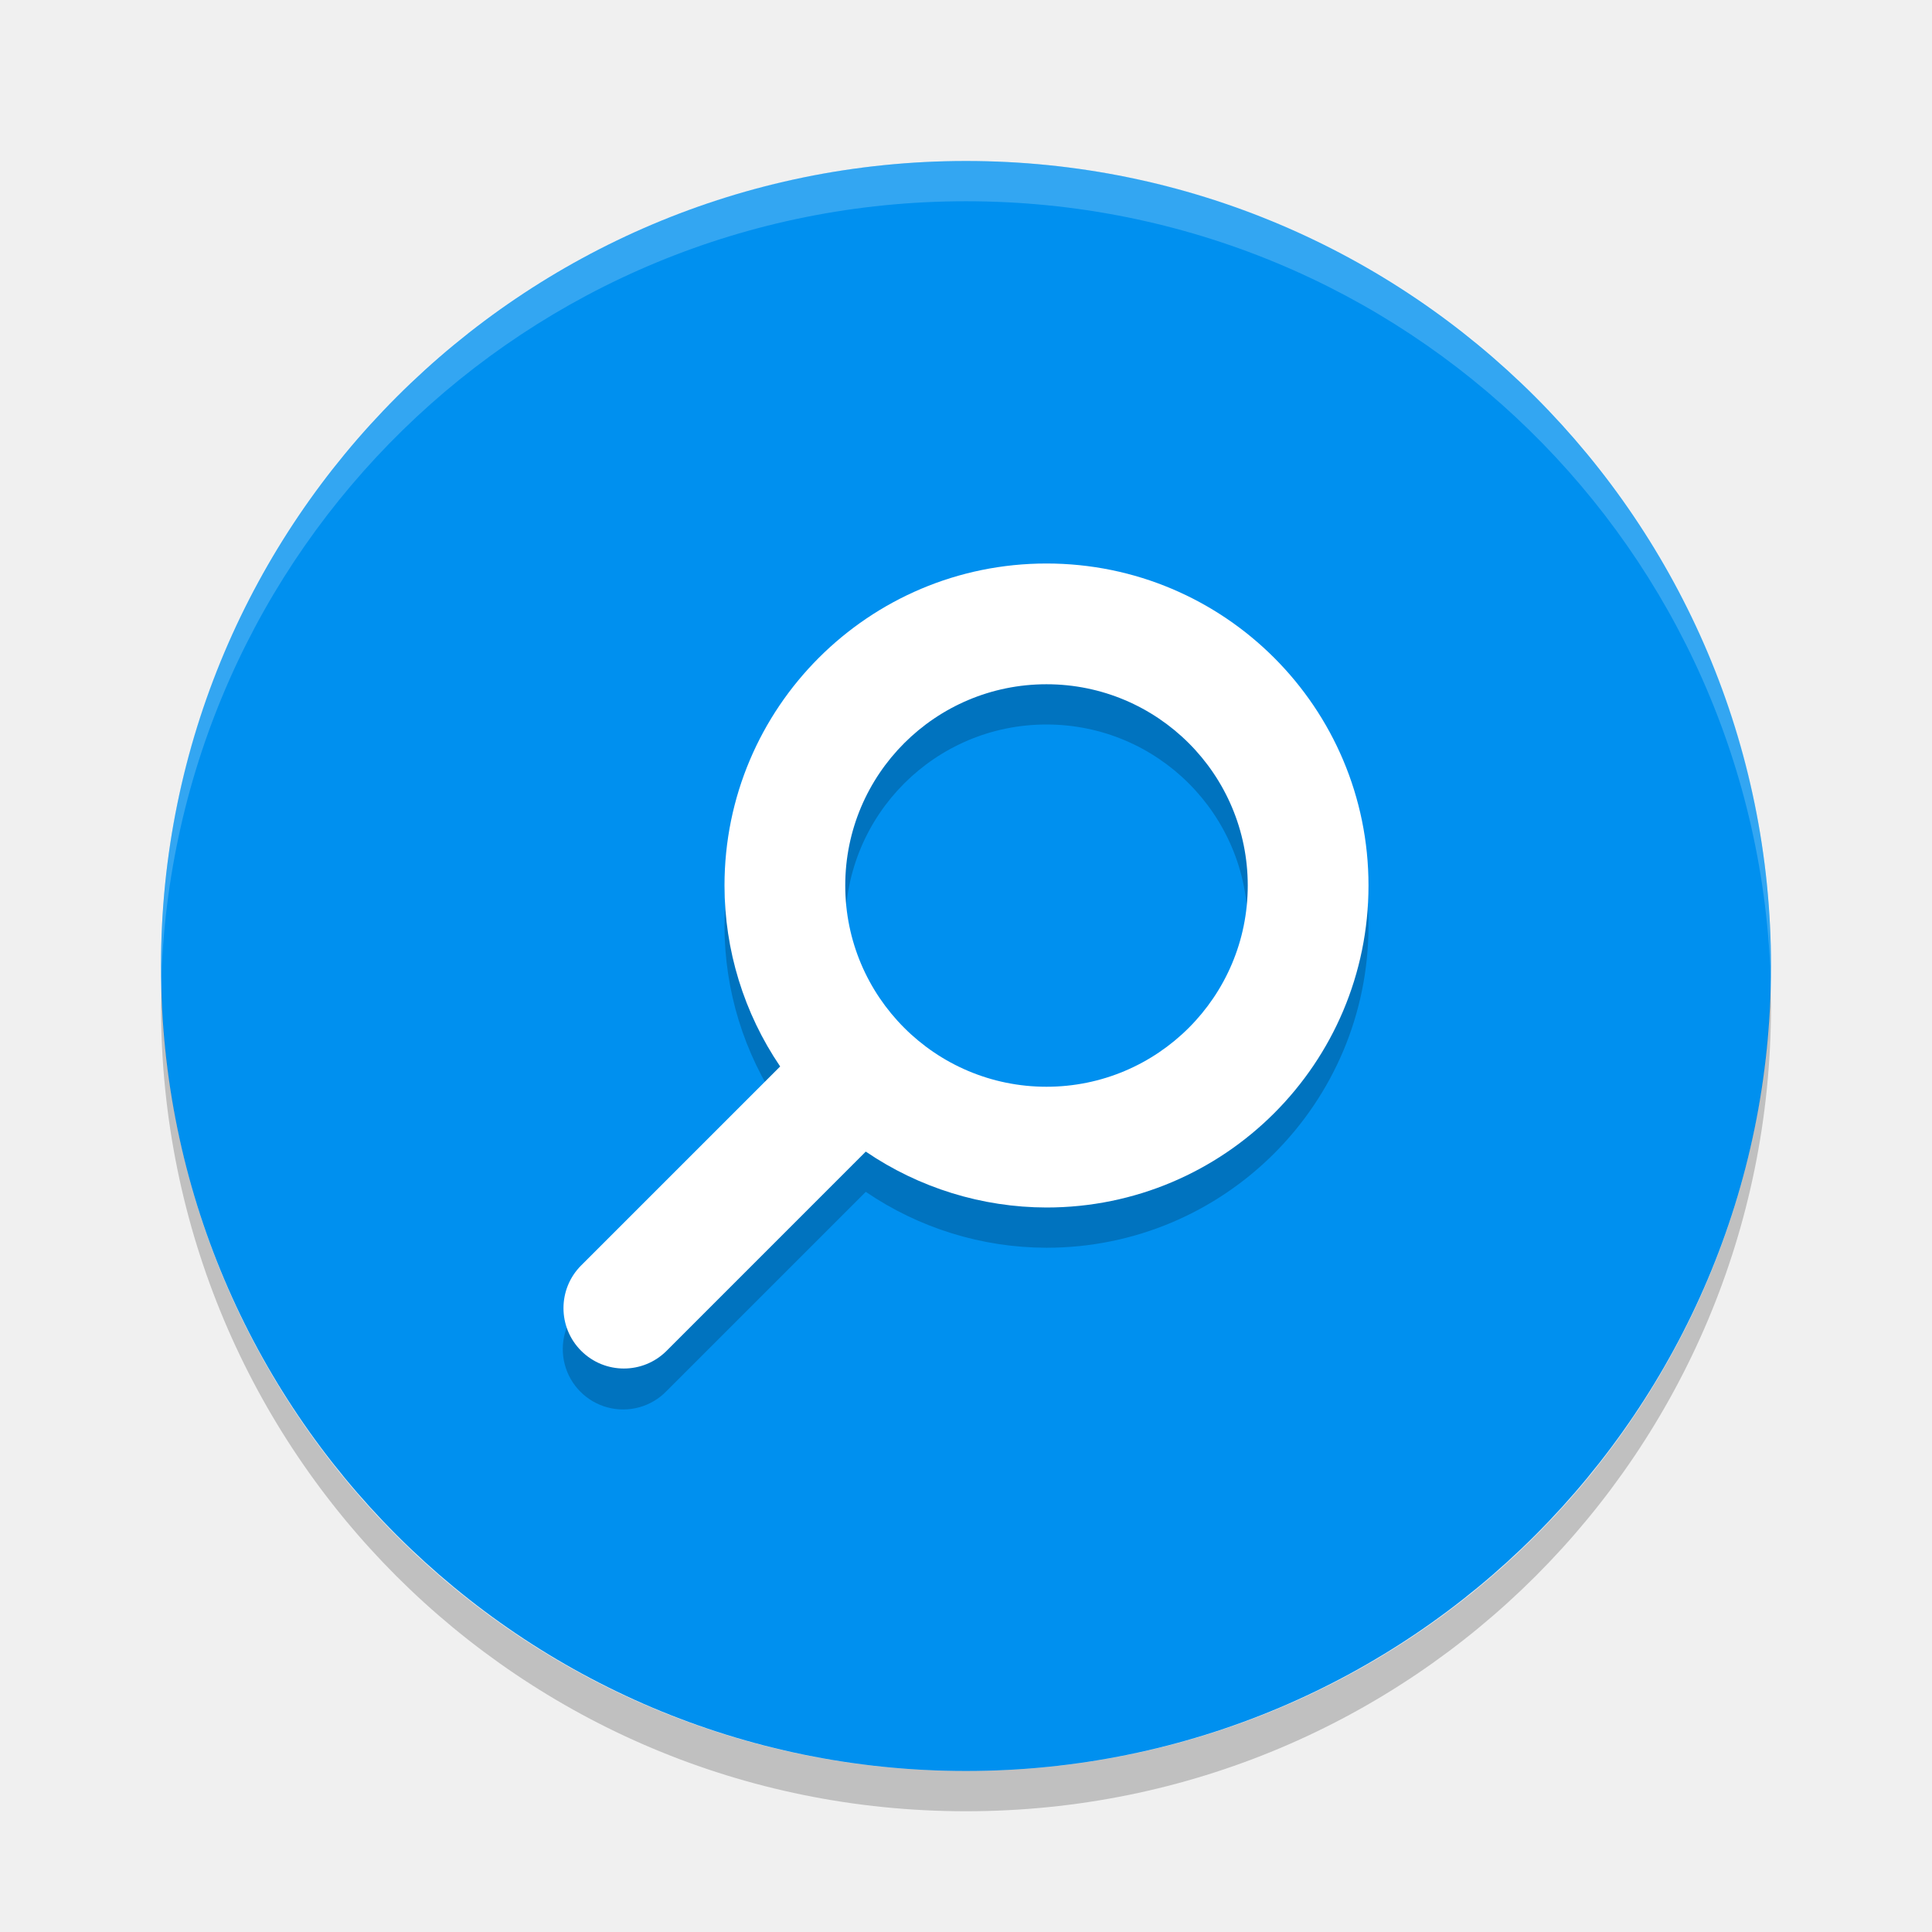
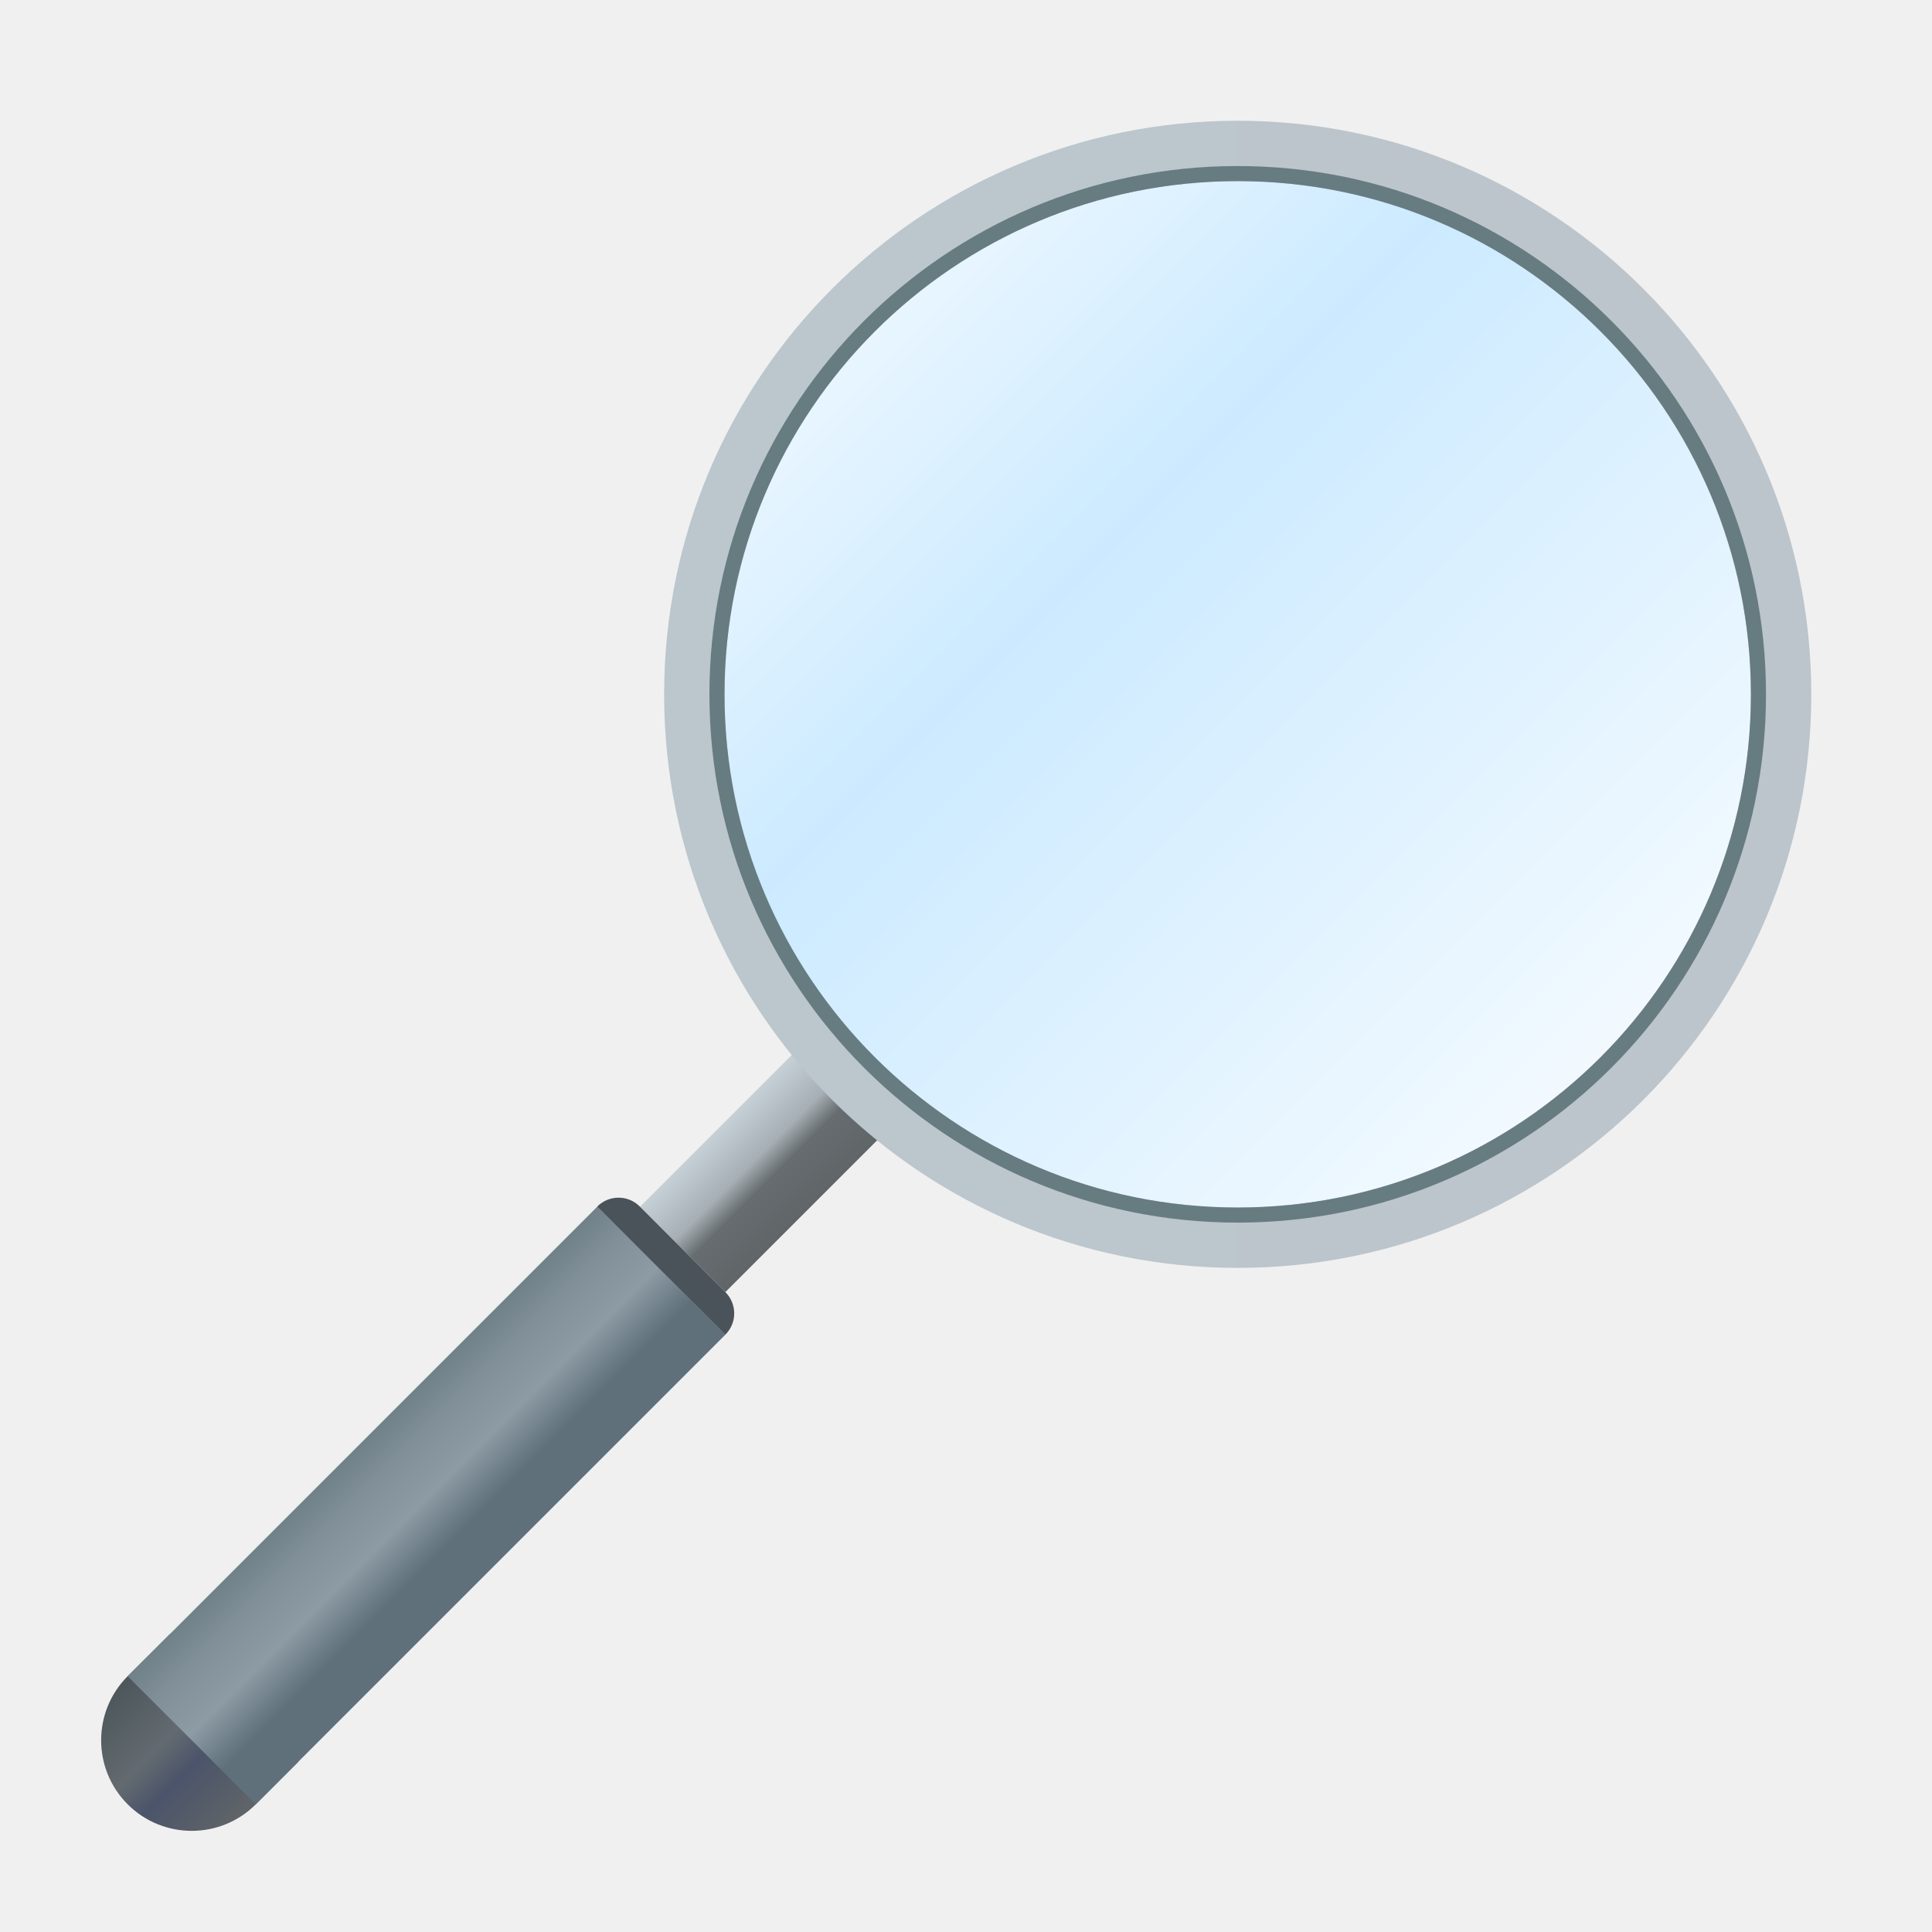
- <svg xmlns="http://www.w3.org/2000/svg" width="48" height="48" version="1">
-   <rect fill="#0090ef" width="40" height="40" x="4" y="4" rx="20" ry="20" />
-   <path style="opacity:0.2" d="m 26,15 a 8,8 0 0 0 -8,8 8,8 0 0 0 1.383,4.496 l -4.943,4.943 a 1.5,1.5 0 1 0 2.121,2.121 l 4.949,-4.949 A 8,8 0 0 0 26,31 a 8,8 0 0 0 8,-8 8,8 0 0 0 -8,-8 z m 0,3 a 5,5 0 0 1 5,5 5,5 0 0 1 -5,5 5,5 0 0 1 -5,-5 5,5 0 0 1 5,-5 z" />
-   <path style="fill:#ffffff" d="M 26 14 A 8 8 0 0 0 18 22 A 8 8 0 0 0 19.383 26.496 L 14.439 31.439 A 1.5 1.5 0 1 0 16.561 33.561 L 21.51 28.611 A 8 8 0 0 0 26 30 A 8 8 0 0 0 34 22 A 8 8 0 0 0 26 14 z M 26 17 A 5 5 0 0 1 31 22 A 5 5 0 0 1 26 27 A 5 5 0 0 1 21 22 A 5 5 0 0 1 26 17 z" />
-   <path fill="#fff" opacity=".2" d="m24 4c-11.079 0-19.998 8.92-19.998 20 0 0.168-0.004 0.333 0 0.5 0.264-10.846 9.087-19.5 19.998-19.5s19.734 8.654 19.998 19.5c0.004-0.167 0-0.332 0-0.5 0-11.08-8.919-20-19.998-20z" />
-   <path opacity=".2" d="m4.012 24.5c-0.004 0.167-0.012 0.332-0.012 0.5 0 11.08 8.92 20 20 20s20-8.92 20-20c0-0.168-0.008-0.333-0.012-0.5-0.264 10.846-9.076 19.5-19.988 19.5s-19.724-8.654-19.988-19.5z" />
+ <svg xmlns="http://www.w3.org/2000/svg" xmlns:xlink="http://www.w3.org/1999/xlink" width="64" height="64" viewBox="0 0 16.933 16.933" version="1.1" id="svg5">
+   <defs id="defs2">
+     <linearGradient id="linearGradient5013">
+       <stop style="stop-color:#ffffff;stop-opacity:1;" offset="0" id="stop5009" />
+       <stop style="stop-color:#cceaff;stop-opacity:1" offset="0.371" id="stop5145" />
+       <stop style="stop-color:#ffffff;stop-opacity:1" offset="1" id="stop5011" />
+     </linearGradient>
+     <linearGradient id="linearGradient3713">
+       <stop style="stop-color:#70818a;stop-opacity:1" offset="0" id="stop3709" />
+       <stop style="stop-color:#808f98;stop-opacity:1" offset="0.2" id="stop3973" />
+       <stop style="stop-color:#8d9ba4;stop-opacity:1" offset="0.47" id="stop4103" />
+       <stop style="stop-color:#5f707b;stop-opacity:1" offset="0.737" id="stop4361" />
+       <stop style="stop-color:#5f707b;stop-opacity:1" offset="1" id="stop3711" />
+     </linearGradient>
+     <linearGradient id="linearGradient3049">
+       <stop style="stop-color:#4c565b;stop-opacity:1" offset="0" id="stop3045" />
+       <stop style="stop-color:#636b70;stop-opacity:1" offset="0.4" id="stop3277" />
+       <stop style="stop-color:#4b546a;stop-opacity:1" offset="0.6" id="stop3117" />
+       <stop style="stop-color:#606568;stop-opacity:1" offset="1" id="stop3047" />
+     </linearGradient>
+     <linearGradient id="linearGradient2353">
+       <stop style="stop-color:#c6d0d7;stop-opacity:1;" offset="0" id="stop2349" />
+       <stop style="stop-color:#a6afb4;stop-opacity:1" offset="0.4" id="stop2421" />
+       <stop style="stop-color:#666c70;stop-opacity:1" offset="0.601" id="stop2551" />
+       <stop style="stop-color:#606568;stop-opacity:1" offset="1" id="stop2351" />
+     </linearGradient>
+     <linearGradient id="linearGradient932">
+       <stop style="stop-color:#bcc6cd;stop-opacity:1" offset="0" id="stop928" />
+       <stop style="stop-color:#bcc5cc;stop-opacity:1" offset="1" id="stop930" />
+     </linearGradient>
+     <linearGradient xlink:href="#linearGradient932" id="linearGradient934" x1="5.821" y1="6.085" x2="15.875" y2="6.085" gradientUnits="userSpaceOnUse" gradientTransform="scale(3.779527)" />
+     <linearGradient xlink:href="#linearGradient2353" id="linearGradient2355" x1="10.319" y1="11.906" x2="11.377" y2="11.906" gradientUnits="userSpaceOnUse" gradientTransform="translate(1.125802,-9.453056)" />
+     <linearGradient xlink:href="#linearGradient3049" id="linearGradient3051" x1="38" y1="72.5" x2="44" y2="72.5" gradientUnits="userSpaceOnUse" gradientTransform="matrix(0.1870887,0.1870887,-0.1870887,0.1870887,7.480382,-5.888258)" />
+     <linearGradient xlink:href="#linearGradient3713" id="linearGradient3715" x1="10.054" y1="16.14" x2="11.642" y2="16.14" gradientUnits="userSpaceOnUse" gradientTransform="translate(1.125802,-9.453056)" />
+     <linearGradient xlink:href="#linearGradient5013" id="linearGradient5015" x1="6.085" y1="1.323" x2="15.61" y2="10.848" gradientUnits="userSpaceOnUse" />
+   </defs>
+   <circle style="fill:url(#linearGradient5015);fill-opacity:1;stroke-width:0.794;stroke-linecap:round;stroke-linejoin:round;opacity:1" id="path4927" cx="10.848" cy="6.085" r="4.762" />
+   <path id="path2749" style="fill:url(#linearGradient3051);fill-opacity:1;stroke-width:0.794;stroke-linecap:round;stroke-linejoin:round" d="m 1.119,14.691 c -0.31,0.31 -0.31,0.813 0,1.123 0.31,0.31 0.813,0.31 1.123,0 L 2.616,15.44 1.494,14.317 Z" />
+   <rect style="fill:url(#linearGradient2355);fill-opacity:1;stroke-width:0.794;stroke-linecap:round;stroke-linejoin:round" id="rect1454" width="1.058" height="2.117" x="11.445" y="1.395" transform="rotate(45)" />
+   <rect style="fill:url(#linearGradient3715);fill-opacity:1;stroke-width:0.665;stroke-linecap:round;stroke-linejoin:round" id="rect1712" width="1.587" height="5.821" x="11.18" y="3.776" transform="rotate(45)" />
+   <path id="rect1868" style="fill:#4a5359;stroke-width:0.694;stroke-linecap:round;stroke-linejoin:round" d="m 5.609,10.576 0.748,0.748 c 0.104,0.104 0.104,0.271 0,0.374 l -1.123,-1.123 c 0.104,-0.104 0.271,-0.104 0.374,-10e-7 z" />
+   <path id="path846" style="fill:url(#linearGradient934);fill-opacity:1;stroke-width:3;stroke-linecap:round;stroke-linejoin:round" d="M 41 4 A 19 19 0 0 0 22 23 A 19 19 0 0 0 41 42 A 19 19 0 0 0 60 23 A 19 19 0 0 0 41 4 z M 41 6 A 17 17 0 0 1 58 23 A 17 17 0 0 1 41 40 A 17 17 0 0 1 24 23 A 17 17 0 0 1 41 6 z " transform="scale(0.2645833)" />
+   <path id="path1196" style="fill:#677c81;fill-opacity:1;stroke-width:3;stroke-linecap:round;stroke-linejoin:round" d="M 41 5.5 A 17.5 17.5 0 0 0 23.5 23 A 17.5 17.5 0 0 0 41 40.5 A 17.5 17.5 0 0 0 58.5 23 A 17.5 17.5 0 0 0 41 5.5 z M 41 6 A 17 17 0 0 1 58 23 A 17 17 0 0 1 41 40 A 17 17 0 0 1 24 23 A 17 17 0 0 1 41 6 z " transform="scale(0.2645833)" />
</svg>
